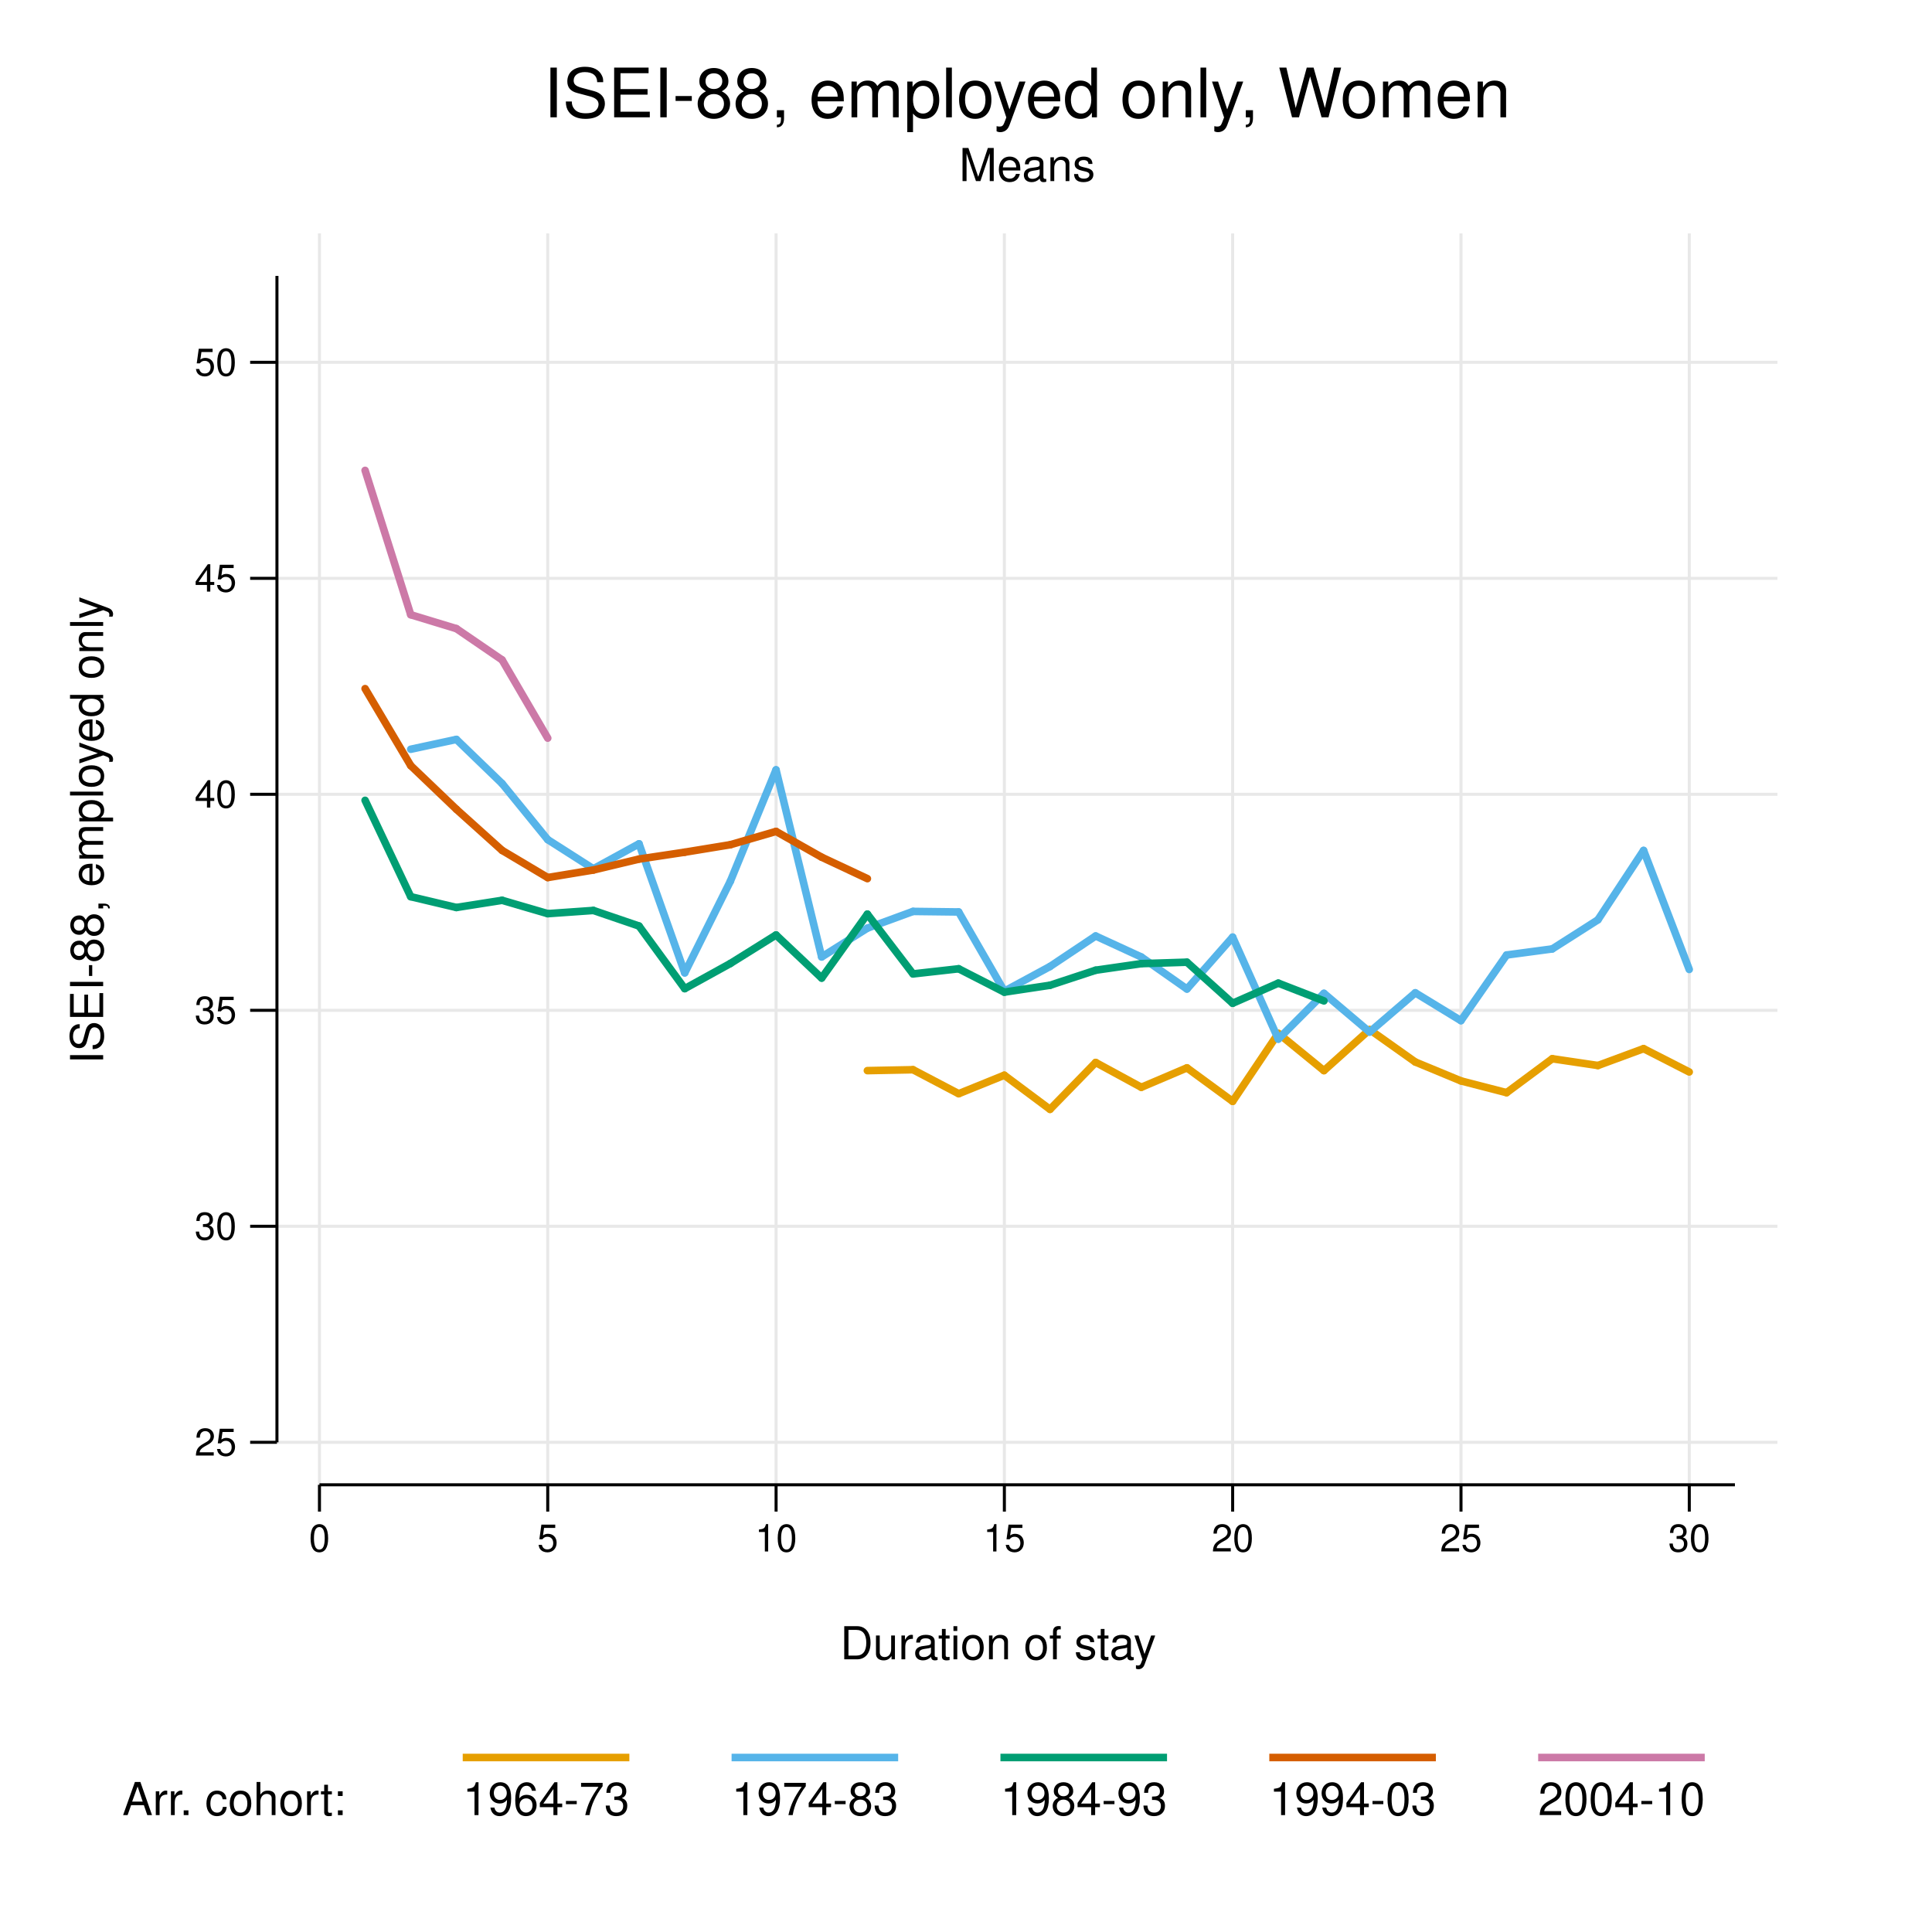
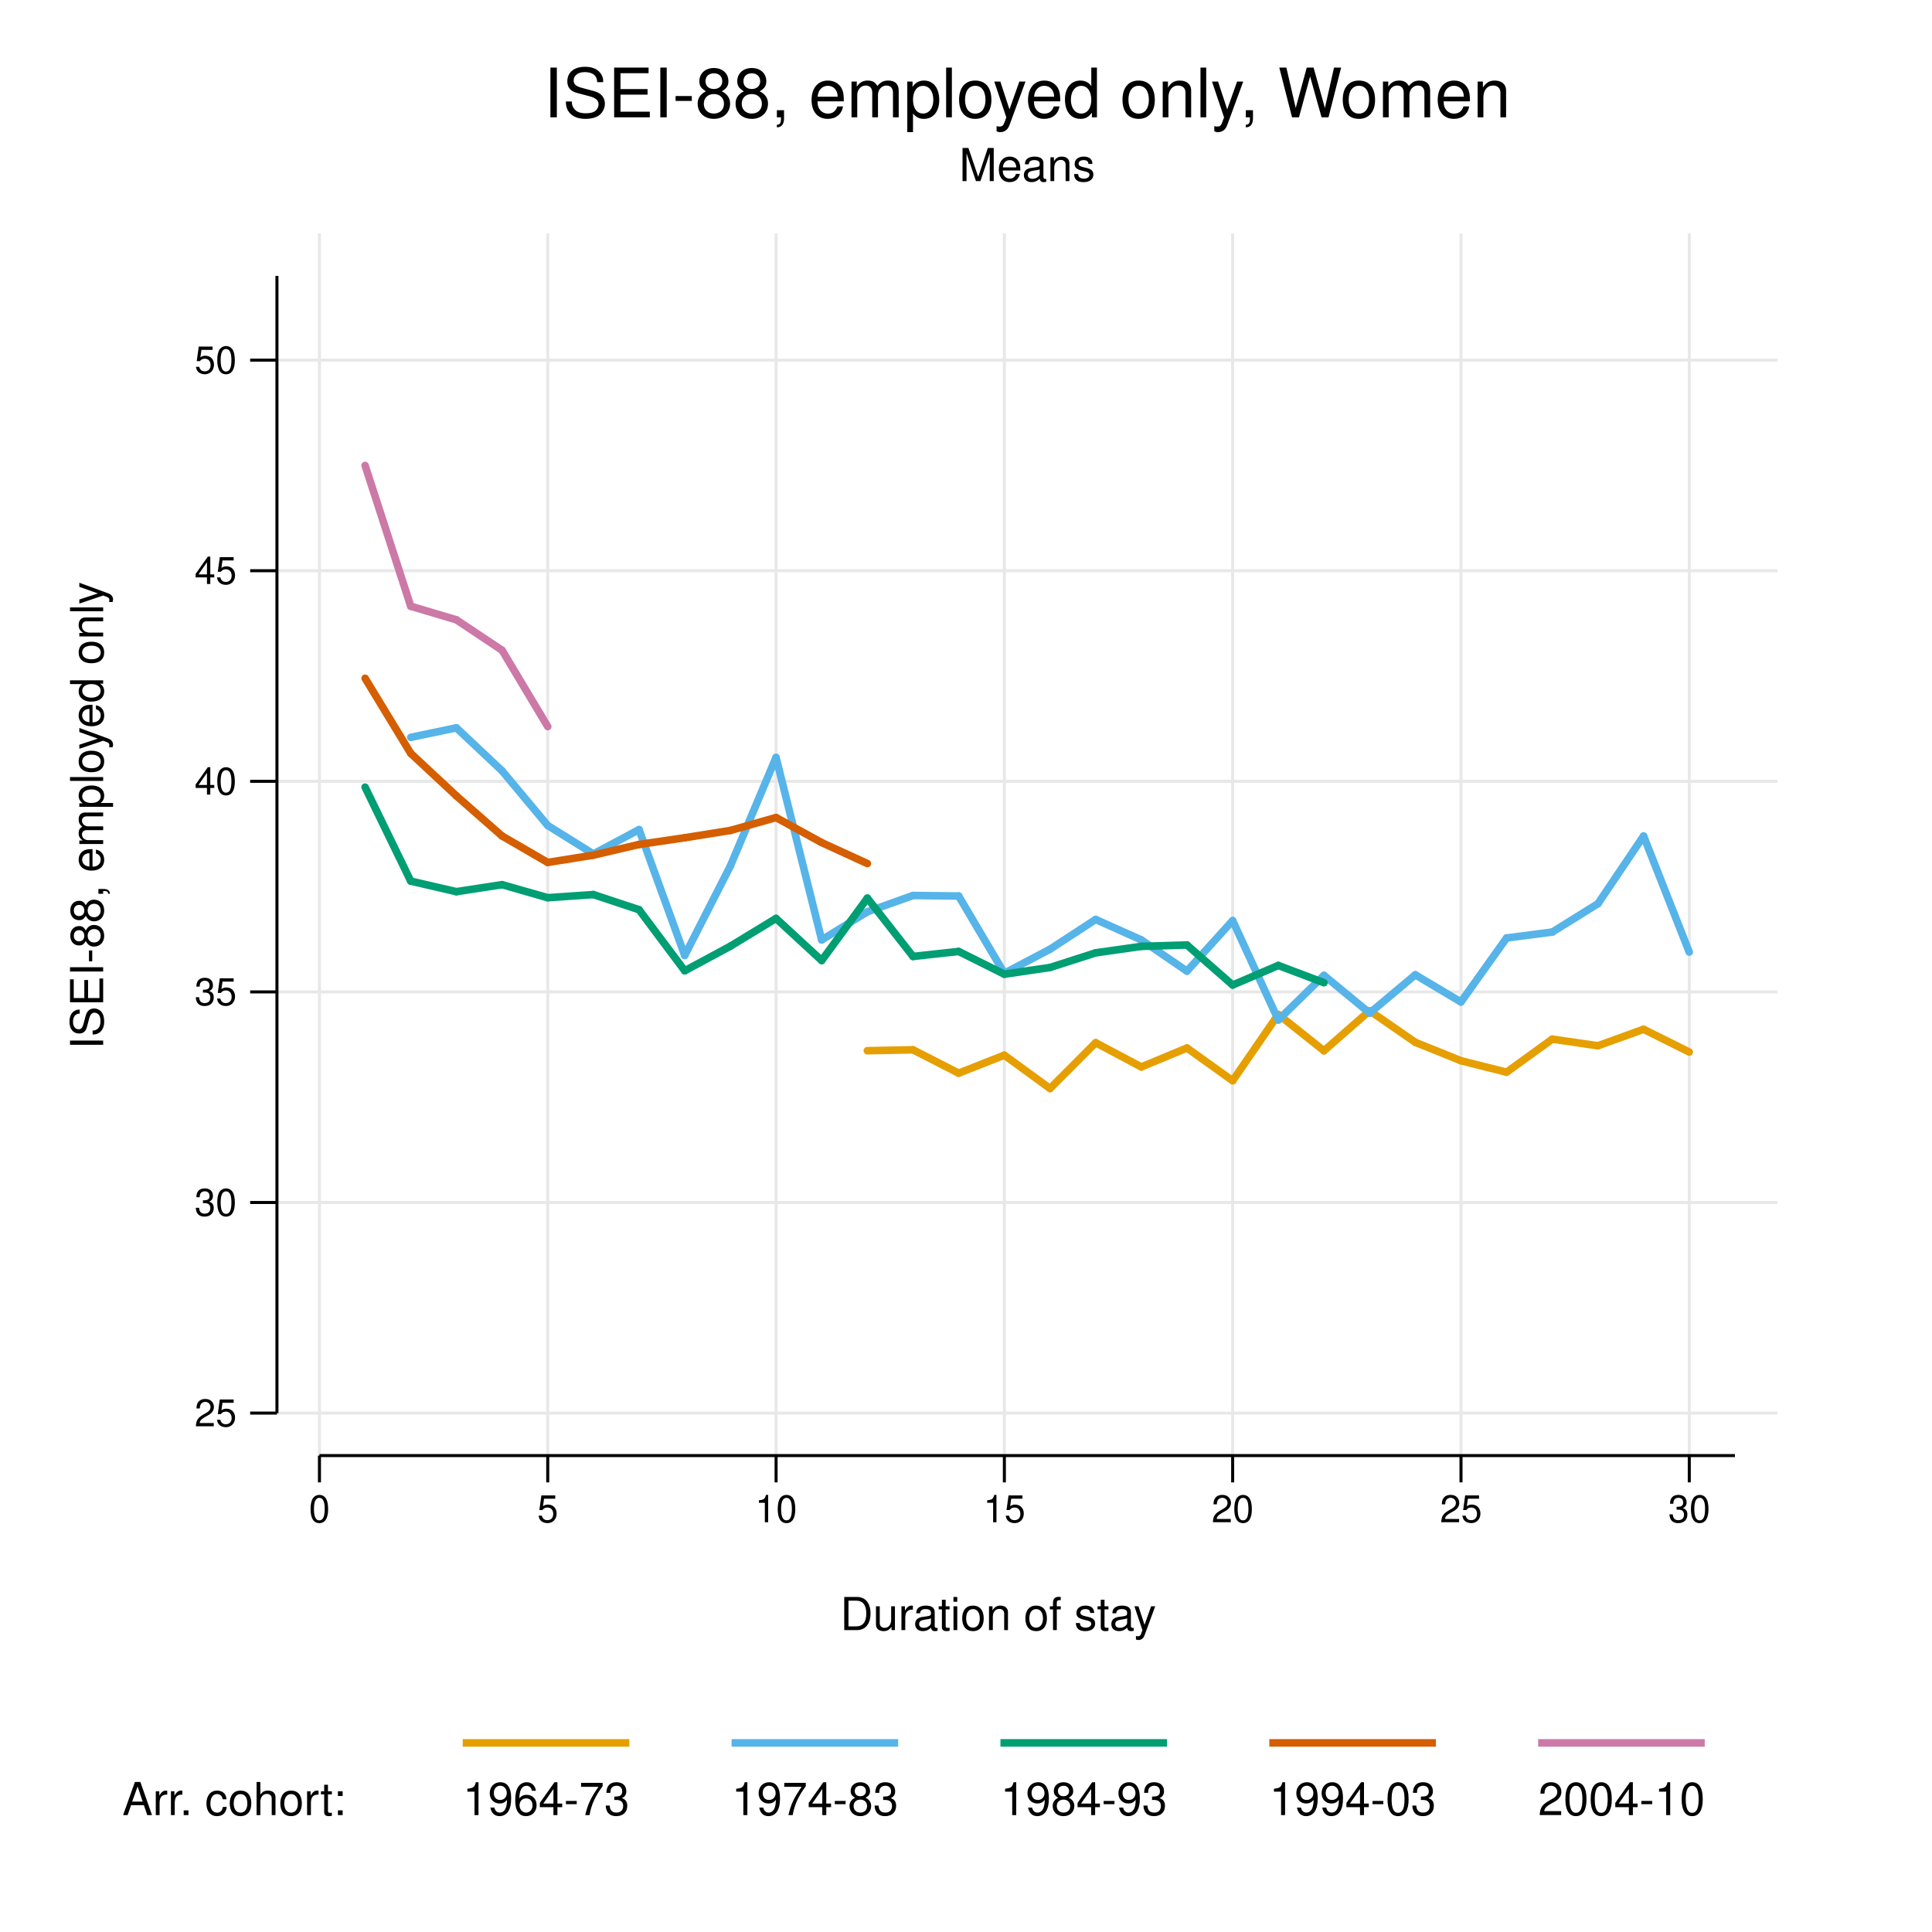
<svg xmlns="http://www.w3.org/2000/svg" version="1.1" width="3.54in" height="3.54in" viewBox="0 0 2551 2551">
  <rect x="0" y="0" width="2551" height="2551" style="fill:#FFFFFF;stroke:none" />
  <rect x="0.00" y="0.08" width="2551.00" height="2550.92" style="fill:#FFFFFF" />
  <rect x="2.55" y="2.63" width="2545.90" height="2545.82" style="fill:none;stroke:#FFFFFF;stroke-width:5.10" />
-   <line x1="365.68" y1="1904.40" x2="2346.91" y2="1904.40" style="stroke:#E8E8E8;stroke-width:4.00" />
-   <line x1="365.68" y1="1619.17" x2="2346.91" y2="1619.17" style="stroke:#E8E8E8;stroke-width:4.00" />
-   <line x1="365.68" y1="1334.01" x2="2346.91" y2="1334.01" style="stroke:#E8E8E8;stroke-width:4.00" />
-   <line x1="365.68" y1="1048.78" x2="2346.91" y2="1048.78" style="stroke:#E8E8E8;stroke-width:4.00" />
-   <line x1="365.68" y1="763.63" x2="2346.91" y2="763.63" style="stroke:#E8E8E8;stroke-width:4.00" />
-   <line x1="365.68" y1="478.39" x2="2346.91" y2="478.39" style="stroke:#E8E8E8;stroke-width:4.00" />
-   <line x1="421.81" y1="1960.52" x2="421.81" y2="308.19" style="stroke:#E8E8E8;stroke-width:4.00" />
-   <line x1="723.23" y1="1960.52" x2="723.23" y2="308.19" style="stroke:#E8E8E8;stroke-width:4.00" />
-   <line x1="1024.74" y1="1960.52" x2="1024.74" y2="308.19" style="stroke:#E8E8E8;stroke-width:4.00" />
-   <line x1="1326.16" y1="1960.52" x2="1326.16" y2="308.19" style="stroke:#E8E8E8;stroke-width:4.00" />
-   <line x1="1627.59" y1="1960.52" x2="1627.59" y2="308.19" style="stroke:#E8E8E8;stroke-width:4.00" />
-   <line x1="1929.09" y1="1960.52" x2="1929.09" y2="308.19" style="stroke:#E8E8E8;stroke-width:4.00" />
-   <line x1="2230.52" y1="1960.52" x2="2230.52" y2="308.19" style="stroke:#E8E8E8;stroke-width:4.00" />
-   <line x1="1145.28" y1="1413.65" x2="1205.54" y2="1412.46" stroke-linecap="round" style="stroke:#E69F00;stroke-width:10.00" />
-   <line x1="1205.54" y1="1412.46" x2="1265.81" y2="1444.11" stroke-linecap="round" style="stroke:#E69F00;stroke-width:10.00" />
-   <line x1="1265.81" y1="1444.11" x2="1326.08" y2="1419.71" stroke-linecap="round" style="stroke:#E69F00;stroke-width:10.00" />
-   <line x1="1326.08" y1="1419.71" x2="1386.43" y2="1464.75" stroke-linecap="round" style="stroke:#E69F00;stroke-width:10.00" />
-   <line x1="1386.43" y1="1464.75" x2="1446.70" y2="1402.89" stroke-linecap="round" style="stroke:#E69F00;stroke-width:10.00" />
-   <line x1="1446.70" y1="1402.89" x2="1506.97" y2="1435.65" stroke-linecap="round" style="stroke:#E69F00;stroke-width:10.00" />
-   <line x1="1506.97" y1="1435.65" x2="1567.24" y2="1409.99" stroke-linecap="round" style="stroke:#E69F00;stroke-width:10.00" />
-   <line x1="1567.24" y1="1409.99" x2="1627.59" y2="1454.23" stroke-linecap="round" style="stroke:#E69F00;stroke-width:10.00" />
-   <line x1="1627.59" y1="1454.23" x2="1687.86" y2="1364.47" stroke-linecap="round" style="stroke:#E69F00;stroke-width:10.00" />
-   <line x1="1687.86" y1="1364.47" x2="1748.13" y2="1413.65" stroke-linecap="round" style="stroke:#E69F00;stroke-width:10.00" />
-   <line x1="1748.13" y1="1413.65" x2="1808.48" y2="1359.52" stroke-linecap="round" style="stroke:#E69F00;stroke-width:10.00" />
-   <line x1="1808.48" y1="1359.52" x2="1868.75" y2="1402.25" stroke-linecap="round" style="stroke:#E69F00;stroke-width:10.00" />
-   <line x1="1868.75" y1="1402.25" x2="1929.01" y2="1427.20" stroke-linecap="round" style="stroke:#E69F00;stroke-width:10.00" />
-   <line x1="1929.01" y1="1427.20" x2="1989.28" y2="1442.75" stroke-linecap="round" style="stroke:#E69F00;stroke-width:10.00" />
-   <line x1="1989.28" y1="1442.75" x2="2049.63" y2="1397.95" stroke-linecap="round" style="stroke:#E69F00;stroke-width:10.00" />
-   <line x1="2049.63" y1="1397.95" x2="2109.90" y2="1406.88" stroke-linecap="round" style="stroke:#E69F00;stroke-width:10.00" />
-   <line x1="2109.90" y1="1406.88" x2="2170.17" y2="1384.63" stroke-linecap="round" style="stroke:#E69F00;stroke-width:10.00" />
-   <line x1="2170.17" y1="1384.63" x2="2230.44" y2="1415.41" stroke-linecap="round" style="stroke:#E69F00;stroke-width:10.00" />
-   <line x1="542.34" y1="989.31" x2="602.61" y2="976.32" stroke-linecap="round" style="stroke:#56B4E9;stroke-width:10.00" />
-   <line x1="602.61" y1="976.32" x2="662.96" y2="1034.59" stroke-linecap="round" style="stroke:#56B4E9;stroke-width:10.00" />
-   <line x1="662.96" y1="1034.59" x2="723.23" y2="1108.65" stroke-linecap="round" style="stroke:#56B4E9;stroke-width:10.00" />
-   <line x1="723.23" y1="1108.65" x2="783.50" y2="1147.15" stroke-linecap="round" style="stroke:#56B4E9;stroke-width:10.00" />
-   <line x1="783.50" y1="1147.15" x2="843.77" y2="1114.15" stroke-linecap="round" style="stroke:#56B4E9;stroke-width:10.00" />
-   <line x1="843.77" y1="1114.15" x2="904.12" y2="1284.59" stroke-linecap="round" style="stroke:#56B4E9;stroke-width:10.00" />
-   <line x1="904.12" y1="1284.59" x2="964.39" y2="1163.50" stroke-linecap="round" style="stroke:#56B4E9;stroke-width:10.00" />
-   <line x1="964.39" y1="1163.50" x2="1024.66" y2="1016.49" stroke-linecap="round" style="stroke:#56B4E9;stroke-width:10.00" />
-   <line x1="1024.66" y1="1016.49" x2="1084.93" y2="1263.54" stroke-linecap="round" style="stroke:#56B4E9;stroke-width:10.00" />
-   <line x1="1084.93" y1="1263.54" x2="1145.28" y2="1225.52" stroke-linecap="round" style="stroke:#56B4E9;stroke-width:10.00" />
-   <line x1="1145.28" y1="1225.52" x2="1205.54" y2="1203.43" stroke-linecap="round" style="stroke:#56B4E9;stroke-width:10.00" />
-   <line x1="1205.54" y1="1203.43" x2="1265.81" y2="1204.15" stroke-linecap="round" style="stroke:#56B4E9;stroke-width:10.00" />
-   <line x1="1265.81" y1="1204.15" x2="1326.08" y2="1308.74" stroke-linecap="round" style="stroke:#56B4E9;stroke-width:10.00" />
-   <line x1="1326.08" y1="1308.74" x2="1386.43" y2="1276.14" stroke-linecap="round" style="stroke:#56B4E9;stroke-width:10.00" />
-   <line x1="1386.43" y1="1276.14" x2="1446.70" y2="1235.88" stroke-linecap="round" style="stroke:#56B4E9;stroke-width:10.00" />
-   <line x1="1446.70" y1="1235.88" x2="1506.97" y2="1263.62" stroke-linecap="round" style="stroke:#56B4E9;stroke-width:10.00" />
-   <line x1="1506.97" y1="1263.62" x2="1567.24" y2="1305.87" stroke-linecap="round" style="stroke:#56B4E9;stroke-width:10.00" />
-   <line x1="1567.24" y1="1305.87" x2="1627.59" y2="1237.39" stroke-linecap="round" style="stroke:#56B4E9;stroke-width:10.00" />
-   <line x1="1627.59" y1="1237.39" x2="1687.86" y2="1372.04" stroke-linecap="round" style="stroke:#56B4E9;stroke-width:10.00" />
-   <line x1="1687.86" y1="1372.04" x2="1748.13" y2="1311.61" stroke-linecap="round" style="stroke:#56B4E9;stroke-width:10.00" />
-   <line x1="1748.13" y1="1311.61" x2="1808.48" y2="1362.71" stroke-linecap="round" style="stroke:#56B4E9;stroke-width:10.00" />
-   <line x1="1808.48" y1="1362.71" x2="1868.75" y2="1310.90" stroke-linecap="round" style="stroke:#56B4E9;stroke-width:10.00" />
-   <line x1="1868.75" y1="1310.90" x2="1929.01" y2="1347.65" stroke-linecap="round" style="stroke:#56B4E9;stroke-width:10.00" />
-   <line x1="1929.01" y1="1347.65" x2="1989.28" y2="1260.99" stroke-linecap="round" style="stroke:#56B4E9;stroke-width:10.00" />
-   <line x1="1989.28" y1="1260.99" x2="2049.63" y2="1252.94" stroke-linecap="round" style="stroke:#56B4E9;stroke-width:10.00" />
-   <line x1="2049.63" y1="1252.94" x2="2109.90" y2="1214.52" stroke-linecap="round" style="stroke:#56B4E9;stroke-width:10.00" />
-   <line x1="2109.90" y1="1214.52" x2="2170.17" y2="1122.92" stroke-linecap="round" style="stroke:#56B4E9;stroke-width:10.00" />
-   <line x1="2170.17" y1="1122.92" x2="2230.44" y2="1280.04" stroke-linecap="round" style="stroke:#56B4E9;stroke-width:10.00" />
-   <line x1="482.07" y1="1056.75" x2="542.34" y2="1183.98" stroke-linecap="round" style="stroke:#009E73;stroke-width:10.00" />
-   <line x1="542.34" y1="1183.98" x2="602.61" y2="1198.25" stroke-linecap="round" style="stroke:#009E73;stroke-width:10.00" />
-   <line x1="602.61" y1="1198.25" x2="662.96" y2="1188.77" stroke-linecap="round" style="stroke:#009E73;stroke-width:10.00" />
-   <line x1="662.96" y1="1188.77" x2="723.23" y2="1206.38" stroke-linecap="round" style="stroke:#009E73;stroke-width:10.00" />
-   <line x1="723.23" y1="1206.38" x2="783.50" y2="1202.16" stroke-linecap="round" style="stroke:#009E73;stroke-width:10.00" />
-   <line x1="783.50" y1="1202.16" x2="843.77" y2="1222.73" stroke-linecap="round" style="stroke:#009E73;stroke-width:10.00" />
-   <line x1="843.77" y1="1222.73" x2="904.12" y2="1305.39" stroke-linecap="round" style="stroke:#009E73;stroke-width:10.00" />
-   <line x1="904.12" y1="1305.39" x2="964.39" y2="1272.15" stroke-linecap="round" style="stroke:#009E73;stroke-width:10.00" />
-   <line x1="964.39" y1="1272.15" x2="1024.66" y2="1234.52" stroke-linecap="round" style="stroke:#009E73;stroke-width:10.00" />
-   <line x1="1024.66" y1="1234.52" x2="1084.93" y2="1291.44" stroke-linecap="round" style="stroke:#009E73;stroke-width:10.00" />
-   <line x1="1084.93" y1="1291.44" x2="1145.28" y2="1207.02" stroke-linecap="round" style="stroke:#009E73;stroke-width:10.00" />
-   <line x1="1145.28" y1="1207.02" x2="1205.54" y2="1285.94" stroke-linecap="round" style="stroke:#009E73;stroke-width:10.00" />
-   <line x1="1205.54" y1="1285.94" x2="1265.81" y2="1279.17" stroke-linecap="round" style="stroke:#009E73;stroke-width:10.00" />
-   <line x1="1265.81" y1="1279.17" x2="1326.08" y2="1310.02" stroke-linecap="round" style="stroke:#009E73;stroke-width:10.00" />
-   <line x1="1326.08" y1="1310.02" x2="1386.43" y2="1300.93" stroke-linecap="round" style="stroke:#009E73;stroke-width:10.00" />
-   <line x1="1386.43" y1="1300.93" x2="1446.70" y2="1281.08" stroke-linecap="round" style="stroke:#009E73;stroke-width:10.00" />
-   <line x1="1446.70" y1="1281.08" x2="1506.97" y2="1272.39" stroke-linecap="round" style="stroke:#009E73;stroke-width:10.00" />
-   <line x1="1506.97" y1="1272.39" x2="1567.24" y2="1270.48" stroke-linecap="round" style="stroke:#009E73;stroke-width:10.00" />
-   <line x1="1567.24" y1="1270.48" x2="1627.59" y2="1324.69" stroke-linecap="round" style="stroke:#009E73;stroke-width:10.00" />
-   <line x1="1627.59" y1="1324.69" x2="1687.86" y2="1298.14" stroke-linecap="round" style="stroke:#009E73;stroke-width:10.00" />
-   <line x1="1687.86" y1="1298.14" x2="1748.13" y2="1321.58" stroke-linecap="round" style="stroke:#009E73;stroke-width:10.00" />
-   <line x1="482.07" y1="909.27" x2="542.34" y2="1010.91" stroke-linecap="round" style="stroke:#D55E00;stroke-width:10.00" />
-   <line x1="542.34" y1="1010.91" x2="602.61" y2="1068.55" stroke-linecap="round" style="stroke:#D55E00;stroke-width:10.00" />
-   <line x1="602.61" y1="1068.55" x2="662.96" y2="1122.84" stroke-linecap="round" style="stroke:#D55E00;stroke-width:10.00" />
-   <line x1="662.96" y1="1122.84" x2="723.23" y2="1158.71" stroke-linecap="round" style="stroke:#D55E00;stroke-width:10.00" />
-   <line x1="723.23" y1="1158.71" x2="783.50" y2="1148.75" stroke-linecap="round" style="stroke:#D55E00;stroke-width:10.00" />
-   <line x1="783.50" y1="1148.75" x2="843.77" y2="1134.32" stroke-linecap="round" style="stroke:#D55E00;stroke-width:10.00" />
-   <line x1="843.77" y1="1134.32" x2="904.12" y2="1125.23" stroke-linecap="round" style="stroke:#D55E00;stroke-width:10.00" />
-   <line x1="904.12" y1="1125.23" x2="964.39" y2="1115.35" stroke-linecap="round" style="stroke:#D55E00;stroke-width:10.00" />
-   <line x1="964.39" y1="1115.35" x2="1024.66" y2="1097.81" stroke-linecap="round" style="stroke:#D55E00;stroke-width:10.00" />
-   <line x1="1024.66" y1="1097.81" x2="1084.93" y2="1131.85" stroke-linecap="round" style="stroke:#D55E00;stroke-width:10.00" />
-   <line x1="1084.93" y1="1131.85" x2="1145.28" y2="1160.15" stroke-linecap="round" style="stroke:#D55E00;stroke-width:10.00" />
-   <line x1="482.07" y1="621.09" x2="542.34" y2="811.70" stroke-linecap="round" style="stroke:#CC79A7;stroke-width:10.00" />
-   <line x1="542.34" y1="811.70" x2="602.61" y2="830.03" stroke-linecap="round" style="stroke:#CC79A7;stroke-width:10.00" />
-   <line x1="602.61" y1="830.03" x2="662.96" y2="871.33" stroke-linecap="round" style="stroke:#CC79A7;stroke-width:10.00" />
-   <line x1="662.96" y1="871.33" x2="723.23" y2="974.64" stroke-linecap="round" style="stroke:#CC79A7;stroke-width:10.00" />
-   <line x1="365.68" y1="1904.40" x2="330.29" y2="1904.40" style="stroke:#000000;stroke-width:4.00" />
-   <text x="312.51" y="1921.92" style="font-family:'Helvetica';font-size:49.99px;fill:#000000" text-anchor="end">25</text>
-   <line x1="365.68" y1="1619.17" x2="330.29" y2="1619.17" style="stroke:#000000;stroke-width:4.00" />
-   <text x="312.51" y="1636.68" style="font-family:'Helvetica';font-size:49.99px;fill:#000000" text-anchor="end">30</text>
-   <line x1="365.68" y1="1334.01" x2="330.29" y2="1334.01" style="stroke:#000000;stroke-width:4.00" />
-   <text x="312.51" y="1351.53" style="font-family:'Helvetica';font-size:49.99px;fill:#000000" text-anchor="end">35</text>
-   <line x1="365.68" y1="1048.78" x2="330.29" y2="1048.78" style="stroke:#000000;stroke-width:4.00" />
-   <text x="312.51" y="1066.29" style="font-family:'Helvetica';font-size:49.99px;fill:#000000" text-anchor="end">40</text>
-   <line x1="365.68" y1="763.63" x2="330.29" y2="763.63" style="stroke:#000000;stroke-width:4.00" />
-   <text x="312.51" y="781.14" style="font-family:'Helvetica';font-size:49.99px;fill:#000000" text-anchor="end">45</text>
-   <line x1="365.68" y1="478.39" x2="330.29" y2="478.39" style="stroke:#000000;stroke-width:4.00" />
-   <text x="312.51" y="495.91" style="font-family:'Helvetica';font-size:49.99px;fill:#000000" text-anchor="end">50</text>
-   <line x1="365.68" y1="1904.40" x2="365.68" y2="364.31" style="stroke:#000000;stroke-width:4.00" />
-   <text x="136.21" y="1096.13" style="font-family:'Helvetica';font-size:60.03px;fill:#000000" transform="rotate(-90 136.21,1096.13)" text-anchor="middle">ISEI-88, employed only</text>
-   <line x1="421.81" y1="1960.52" x2="421.81" y2="1995.92" style="stroke:#000000;stroke-width:4.00" />
-   <text x="421.81" y="2048.56" style="font-family:'Helvetica';font-size:49.99px;fill:#000000" text-anchor="middle">0</text>
-   <line x1="723.23" y1="1960.52" x2="723.23" y2="1995.92" style="stroke:#000000;stroke-width:4.00" />
-   <text x="723.23" y="2048.56" style="font-family:'Helvetica';font-size:49.99px;fill:#000000" text-anchor="middle">5</text>
-   <line x1="1024.74" y1="1960.52" x2="1024.74" y2="1995.92" style="stroke:#000000;stroke-width:4.00" />
-   <text x="1024.74" y="2048.56" style="font-family:'Helvetica';font-size:49.99px;fill:#000000" text-anchor="middle">10</text>
-   <line x1="1326.16" y1="1960.52" x2="1326.16" y2="1995.92" style="stroke:#000000;stroke-width:4.00" />
-   <text x="1326.16" y="2048.56" style="font-family:'Helvetica';font-size:49.99px;fill:#000000" text-anchor="middle">15</text>
-   <line x1="1627.59" y1="1960.52" x2="1627.59" y2="1995.92" style="stroke:#000000;stroke-width:4.00" />
-   <text x="1627.59" y="2048.56" style="font-family:'Helvetica';font-size:49.99px;fill:#000000" text-anchor="middle">20</text>
-   <line x1="1929.09" y1="1960.52" x2="1929.09" y2="1995.92" style="stroke:#000000;stroke-width:4.00" />
-   <text x="1929.09" y="2048.56" style="font-family:'Helvetica';font-size:49.99px;fill:#000000" text-anchor="middle">25</text>
-   <line x1="2230.52" y1="1960.52" x2="2230.52" y2="1995.92" style="stroke:#000000;stroke-width:4.00" />
-   <text x="2230.52" y="2048.56" style="font-family:'Helvetica';font-size:49.99px;fill:#000000" text-anchor="middle">30</text>
-   <line x1="421.81" y1="1960.52" x2="2290.79" y2="1960.52" style="stroke:#000000;stroke-width:4.00" />
-   <text x="1318.03" y="2190.96" style="font-family:'Helvetica';font-size:60.03px;fill:#000000" text-anchor="middle">Duration of stay</text>
+   <line x1="365.68" y1="1865.82" x2="2346.91" y2="1865.82" style="stroke:#E8E8E8;stroke-width:4.00" />
+   <line x1="365.68" y1="1587.76" x2="2346.91" y2="1587.76" style="stroke:#E8E8E8;stroke-width:4.00" />
+   <line x1="365.68" y1="1309.70" x2="2346.91" y2="1309.70" style="stroke:#E8E8E8;stroke-width:4.00" />
+   <line x1="365.68" y1="1031.64" x2="2346.91" y2="1031.64" style="stroke:#E8E8E8;stroke-width:4.00" />
+   <line x1="365.68" y1="753.58" x2="2346.91" y2="753.58" style="stroke:#E8E8E8;stroke-width:4.00" />
+   <line x1="365.68" y1="475.52" x2="2346.91" y2="475.52" style="stroke:#E8E8E8;stroke-width:4.00" />
+   <line x1="421.81" y1="1921.94" x2="421.81" y2="308.19" style="stroke:#E8E8E8;stroke-width:4.00" />
+   <line x1="723.23" y1="1921.94" x2="723.23" y2="308.19" style="stroke:#E8E8E8;stroke-width:4.00" />
+   <line x1="1024.74" y1="1921.94" x2="1024.74" y2="308.19" style="stroke:#E8E8E8;stroke-width:4.00" />
+   <line x1="1326.16" y1="1921.94" x2="1326.16" y2="308.19" style="stroke:#E8E8E8;stroke-width:4.00" />
+   <line x1="1627.59" y1="1921.94" x2="1627.59" y2="308.19" style="stroke:#E8E8E8;stroke-width:4.00" />
+   <line x1="1929.09" y1="1921.94" x2="1929.09" y2="308.19" style="stroke:#E8E8E8;stroke-width:4.00" />
+   <line x1="2230.52" y1="1921.94" x2="2230.52" y2="308.19" style="stroke:#E8E8E8;stroke-width:4.00" />
+   <line x1="1145.28" y1="1387.35" x2="1205.54" y2="1386.15" stroke-linecap="round" style="stroke:#E69F00;stroke-width:10.00" />
+   <line x1="1205.54" y1="1386.15" x2="1265.81" y2="1417.00" stroke-linecap="round" style="stroke:#E69F00;stroke-width:10.00" />
+   <line x1="1265.81" y1="1417.00" x2="1326.08" y2="1393.24" stroke-linecap="round" style="stroke:#E69F00;stroke-width:10.00" />
+   <line x1="1326.08" y1="1393.24" x2="1386.43" y2="1437.25" stroke-linecap="round" style="stroke:#E69F00;stroke-width:10.00" />
+   <line x1="1386.43" y1="1437.25" x2="1446.70" y2="1376.82" stroke-linecap="round" style="stroke:#E69F00;stroke-width:10.00" />
+   <line x1="1446.70" y1="1376.82" x2="1506.97" y2="1408.79" stroke-linecap="round" style="stroke:#E69F00;stroke-width:10.00" />
+   <line x1="1506.97" y1="1408.79" x2="1567.24" y2="1383.76" stroke-linecap="round" style="stroke:#E69F00;stroke-width:10.00" />
+   <line x1="1567.24" y1="1383.76" x2="1627.59" y2="1426.97" stroke-linecap="round" style="stroke:#E69F00;stroke-width:10.00" />
+   <line x1="1627.59" y1="1426.97" x2="1687.86" y2="1339.43" stroke-linecap="round" style="stroke:#E69F00;stroke-width:10.00" />
+   <line x1="1687.86" y1="1339.43" x2="1748.13" y2="1387.43" stroke-linecap="round" style="stroke:#E69F00;stroke-width:10.00" />
+   <line x1="1748.13" y1="1387.43" x2="1808.48" y2="1334.57" stroke-linecap="round" style="stroke:#E69F00;stroke-width:10.00" />
+   <line x1="1808.48" y1="1334.57" x2="1868.75" y2="1376.26" stroke-linecap="round" style="stroke:#E69F00;stroke-width:10.00" />
+   <line x1="1868.75" y1="1376.26" x2="1929.01" y2="1400.58" stroke-linecap="round" style="stroke:#E69F00;stroke-width:10.00" />
+   <line x1="1929.01" y1="1400.58" x2="1989.28" y2="1415.73" stroke-linecap="round" style="stroke:#E69F00;stroke-width:10.00" />
+   <line x1="1989.28" y1="1415.73" x2="2049.63" y2="1372.04" stroke-linecap="round" style="stroke:#E69F00;stroke-width:10.00" />
+   <line x1="2049.63" y1="1372.04" x2="2109.90" y2="1380.81" stroke-linecap="round" style="stroke:#E69F00;stroke-width:10.00" />
+   <line x1="2109.90" y1="1380.81" x2="2170.17" y2="1359.05" stroke-linecap="round" style="stroke:#E69F00;stroke-width:10.00" />
+   <line x1="2170.17" y1="1359.05" x2="2230.44" y2="1389.10" stroke-linecap="round" style="stroke:#E69F00;stroke-width:10.00" />
+   <line x1="542.34" y1="973.61" x2="602.61" y2="961.01" stroke-linecap="round" style="stroke:#56B4E9;stroke-width:10.00" />
+   <line x1="602.61" y1="961.01" x2="662.96" y2="1017.85" stroke-linecap="round" style="stroke:#56B4E9;stroke-width:10.00" />
+   <line x1="662.96" y1="1017.85" x2="723.23" y2="1089.99" stroke-linecap="round" style="stroke:#56B4E9;stroke-width:10.00" />
+   <line x1="723.23" y1="1089.99" x2="783.50" y2="1127.54" stroke-linecap="round" style="stroke:#56B4E9;stroke-width:10.00" />
+   <line x1="783.50" y1="1127.54" x2="843.77" y2="1095.42" stroke-linecap="round" style="stroke:#56B4E9;stroke-width:10.00" />
+   <line x1="843.77" y1="1095.42" x2="904.12" y2="1261.55" stroke-linecap="round" style="stroke:#56B4E9;stroke-width:10.00" />
+   <line x1="904.12" y1="1261.55" x2="964.39" y2="1143.41" stroke-linecap="round" style="stroke:#56B4E9;stroke-width:10.00" />
+   <line x1="964.39" y1="1143.41" x2="1024.66" y2="1000.15" stroke-linecap="round" style="stroke:#56B4E9;stroke-width:10.00" />
+   <line x1="1024.66" y1="1000.15" x2="1084.93" y2="1241.06" stroke-linecap="round" style="stroke:#56B4E9;stroke-width:10.00" />
+   <line x1="1084.93" y1="1241.06" x2="1145.28" y2="1203.91" stroke-linecap="round" style="stroke:#56B4E9;stroke-width:10.00" />
+   <line x1="1145.28" y1="1203.91" x2="1205.54" y2="1182.39" stroke-linecap="round" style="stroke:#56B4E9;stroke-width:10.00" />
+   <line x1="1205.54" y1="1182.39" x2="1265.81" y2="1183.11" stroke-linecap="round" style="stroke:#56B4E9;stroke-width:10.00" />
+   <line x1="1265.81" y1="1183.11" x2="1326.08" y2="1285.07" stroke-linecap="round" style="stroke:#56B4E9;stroke-width:10.00" />
+   <line x1="1326.08" y1="1285.07" x2="1386.43" y2="1253.34" stroke-linecap="round" style="stroke:#56B4E9;stroke-width:10.00" />
+   <line x1="1386.43" y1="1253.34" x2="1446.70" y2="1214.04" stroke-linecap="round" style="stroke:#56B4E9;stroke-width:10.00" />
+   <line x1="1446.70" y1="1214.04" x2="1506.97" y2="1241.06" stroke-linecap="round" style="stroke:#56B4E9;stroke-width:10.00" />
+   <line x1="1506.97" y1="1241.06" x2="1567.24" y2="1282.28" stroke-linecap="round" style="stroke:#56B4E9;stroke-width:10.00" />
+   <line x1="1567.24" y1="1282.28" x2="1627.59" y2="1215.55" stroke-linecap="round" style="stroke:#56B4E9;stroke-width:10.00" />
+   <line x1="1627.59" y1="1215.55" x2="1687.86" y2="1346.77" stroke-linecap="round" style="stroke:#56B4E9;stroke-width:10.00" />
+   <line x1="1687.86" y1="1346.77" x2="1748.13" y2="1287.86" stroke-linecap="round" style="stroke:#56B4E9;stroke-width:10.00" />
+   <line x1="1748.13" y1="1287.86" x2="1808.48" y2="1337.68" stroke-linecap="round" style="stroke:#56B4E9;stroke-width:10.00" />
+   <line x1="1808.48" y1="1337.68" x2="1868.75" y2="1287.14" stroke-linecap="round" style="stroke:#56B4E9;stroke-width:10.00" />
+   <line x1="1868.75" y1="1287.14" x2="1929.01" y2="1323.01" stroke-linecap="round" style="stroke:#56B4E9;stroke-width:10.00" />
+   <line x1="1929.01" y1="1323.01" x2="1989.28" y2="1238.51" stroke-linecap="round" style="stroke:#56B4E9;stroke-width:10.00" />
+   <line x1="1989.28" y1="1238.51" x2="2049.63" y2="1230.70" stroke-linecap="round" style="stroke:#56B4E9;stroke-width:10.00" />
+   <line x1="2049.63" y1="1230.70" x2="2109.90" y2="1193.23" stroke-linecap="round" style="stroke:#56B4E9;stroke-width:10.00" />
+   <line x1="2109.90" y1="1193.23" x2="2170.17" y2="1103.87" stroke-linecap="round" style="stroke:#56B4E9;stroke-width:10.00" />
+   <line x1="2170.17" y1="1103.87" x2="2230.44" y2="1257.08" stroke-linecap="round" style="stroke:#56B4E9;stroke-width:10.00" />
+   <line x1="482.07" y1="1039.37" x2="542.34" y2="1163.42" stroke-linecap="round" style="stroke:#009E73;stroke-width:10.00" />
+   <line x1="542.34" y1="1163.42" x2="602.61" y2="1177.37" stroke-linecap="round" style="stroke:#009E73;stroke-width:10.00" />
+   <line x1="602.61" y1="1177.37" x2="662.96" y2="1168.12" stroke-linecap="round" style="stroke:#009E73;stroke-width:10.00" />
+   <line x1="662.96" y1="1168.12" x2="723.23" y2="1185.34" stroke-linecap="round" style="stroke:#009E73;stroke-width:10.00" />
+   <line x1="723.23" y1="1185.34" x2="783.50" y2="1181.19" stroke-linecap="round" style="stroke:#009E73;stroke-width:10.00" />
+   <line x1="783.50" y1="1181.19" x2="843.77" y2="1201.20" stroke-linecap="round" style="stroke:#009E73;stroke-width:10.00" />
+   <line x1="843.77" y1="1201.20" x2="904.12" y2="1281.80" stroke-linecap="round" style="stroke:#009E73;stroke-width:10.00" />
+   <line x1="904.12" y1="1281.80" x2="964.39" y2="1249.35" stroke-linecap="round" style="stroke:#009E73;stroke-width:10.00" />
+   <line x1="964.39" y1="1249.35" x2="1024.66" y2="1212.68" stroke-linecap="round" style="stroke:#009E73;stroke-width:10.00" />
+   <line x1="1024.66" y1="1212.68" x2="1084.93" y2="1268.25" stroke-linecap="round" style="stroke:#009E73;stroke-width:10.00" />
+   <line x1="1084.93" y1="1268.25" x2="1145.28" y2="1185.90" stroke-linecap="round" style="stroke:#009E73;stroke-width:10.00" />
+   <line x1="1145.28" y1="1185.90" x2="1205.54" y2="1262.90" stroke-linecap="round" style="stroke:#009E73;stroke-width:10.00" />
+   <line x1="1205.54" y1="1262.90" x2="1265.81" y2="1256.29" stroke-linecap="round" style="stroke:#009E73;stroke-width:10.00" />
+   <line x1="1265.81" y1="1256.29" x2="1326.08" y2="1286.34" stroke-linecap="round" style="stroke:#009E73;stroke-width:10.00" />
+   <line x1="1326.08" y1="1286.34" x2="1386.43" y2="1277.49" stroke-linecap="round" style="stroke:#009E73;stroke-width:10.00" />
+   <line x1="1386.43" y1="1277.49" x2="1446.70" y2="1258.12" stroke-linecap="round" style="stroke:#009E73;stroke-width:10.00" />
+   <line x1="1446.70" y1="1258.12" x2="1506.97" y2="1249.59" stroke-linecap="round" style="stroke:#009E73;stroke-width:10.00" />
+   <line x1="1506.97" y1="1249.59" x2="1567.24" y2="1247.76" stroke-linecap="round" style="stroke:#009E73;stroke-width:10.00" />
+   <line x1="1567.24" y1="1247.76" x2="1627.59" y2="1300.61" stroke-linecap="round" style="stroke:#009E73;stroke-width:10.00" />
+   <line x1="1627.59" y1="1300.61" x2="1687.86" y2="1274.78" stroke-linecap="round" style="stroke:#009E73;stroke-width:10.00" />
+   <line x1="1687.86" y1="1274.78" x2="1748.13" y2="1297.58" stroke-linecap="round" style="stroke:#009E73;stroke-width:10.00" />
+   <line x1="482.07" y1="895.56" x2="542.34" y2="994.73" stroke-linecap="round" style="stroke:#D55E00;stroke-width:10.00" />
+   <line x1="542.34" y1="994.73" x2="602.61" y2="1050.85" stroke-linecap="round" style="stroke:#D55E00;stroke-width:10.00" />
+   <line x1="602.61" y1="1050.85" x2="662.96" y2="1103.87" stroke-linecap="round" style="stroke:#D55E00;stroke-width:10.00" />
+   <line x1="662.96" y1="1103.87" x2="723.23" y2="1138.78" stroke-linecap="round" style="stroke:#D55E00;stroke-width:10.00" />
+   <line x1="723.23" y1="1138.78" x2="783.50" y2="1129.14" stroke-linecap="round" style="stroke:#D55E00;stroke-width:10.00" />
+   <line x1="783.50" y1="1129.14" x2="843.77" y2="1115.03" stroke-linecap="round" style="stroke:#D55E00;stroke-width:10.00" />
+   <line x1="843.77" y1="1115.03" x2="904.12" y2="1106.18" stroke-linecap="round" style="stroke:#D55E00;stroke-width:10.00" />
+   <line x1="904.12" y1="1106.18" x2="964.39" y2="1096.53" stroke-linecap="round" style="stroke:#D55E00;stroke-width:10.00" />
+   <line x1="964.39" y1="1096.53" x2="1024.66" y2="1079.47" stroke-linecap="round" style="stroke:#D55E00;stroke-width:10.00" />
+   <line x1="1024.66" y1="1079.47" x2="1084.93" y2="1112.55" stroke-linecap="round" style="stroke:#D55E00;stroke-width:10.00" />
+   <line x1="1084.93" y1="1112.55" x2="1145.28" y2="1140.22" stroke-linecap="round" style="stroke:#D55E00;stroke-width:10.00" />
+   <line x1="482.07" y1="614.63" x2="542.34" y2="800.46" stroke-linecap="round" style="stroke:#CC79A7;stroke-width:10.00" />
+   <line x1="542.34" y1="800.46" x2="602.61" y2="818.39" stroke-linecap="round" style="stroke:#CC79A7;stroke-width:10.00" />
+   <line x1="602.61" y1="818.39" x2="662.96" y2="858.65" stroke-linecap="round" style="stroke:#CC79A7;stroke-width:10.00" />
+   <line x1="662.96" y1="858.65" x2="723.23" y2="959.34" stroke-linecap="round" style="stroke:#CC79A7;stroke-width:10.00" />
+   <line x1="365.68" y1="1865.82" x2="330.29" y2="1865.82" style="stroke:#000000;stroke-width:4.00" />
+   <text x="312.51" y="1883.33" style="font-family:'Helvetica';font-size:49.99px;fill:#000000" text-anchor="end">25</text>
+   <line x1="365.68" y1="1587.76" x2="330.29" y2="1587.76" style="stroke:#000000;stroke-width:4.00" />
+   <text x="312.51" y="1605.27" style="font-family:'Helvetica';font-size:49.99px;fill:#000000" text-anchor="end">30</text>
+   <line x1="365.68" y1="1309.70" x2="330.29" y2="1309.70" style="stroke:#000000;stroke-width:4.00" />
+   <text x="312.51" y="1327.21" style="font-family:'Helvetica';font-size:49.99px;fill:#000000" text-anchor="end">35</text>
+   <line x1="365.68" y1="1031.64" x2="330.29" y2="1031.64" style="stroke:#000000;stroke-width:4.00" />
+   <text x="312.51" y="1049.15" style="font-family:'Helvetica';font-size:49.99px;fill:#000000" text-anchor="end">40</text>
+   <line x1="365.68" y1="753.58" x2="330.29" y2="753.58" style="stroke:#000000;stroke-width:4.00" />
+   <text x="312.51" y="771.10" style="font-family:'Helvetica';font-size:49.99px;fill:#000000" text-anchor="end">45</text>
+   <line x1="365.68" y1="475.52" x2="330.29" y2="475.52" style="stroke:#000000;stroke-width:4.00" />
+   <text x="312.51" y="493.04" style="font-family:'Helvetica';font-size:49.99px;fill:#000000" text-anchor="end">50</text>
+   <line x1="365.68" y1="1865.82" x2="365.68" y2="364.31" style="stroke:#000000;stroke-width:4.00" />
+   <text x="136.21" y="1076.84" style="font-family:'Helvetica';font-size:60.03px;fill:#000000" transform="rotate(-90 136.21,1076.84)" text-anchor="middle">ISEI-88, employed only</text>
+   <line x1="421.81" y1="1921.94" x2="421.81" y2="1957.33" style="stroke:#000000;stroke-width:4.00" />
+   <text x="421.81" y="2009.98" style="font-family:'Helvetica';font-size:49.99px;fill:#000000" text-anchor="middle">0</text>
+   <line x1="723.23" y1="1921.94" x2="723.23" y2="1957.33" style="stroke:#000000;stroke-width:4.00" />
+   <text x="723.23" y="2009.98" style="font-family:'Helvetica';font-size:49.99px;fill:#000000" text-anchor="middle">5</text>
+   <line x1="1024.74" y1="1921.94" x2="1024.74" y2="1957.33" style="stroke:#000000;stroke-width:4.00" />
+   <text x="1024.74" y="2009.98" style="font-family:'Helvetica';font-size:49.99px;fill:#000000" text-anchor="middle">10</text>
+   <line x1="1326.16" y1="1921.94" x2="1326.16" y2="1957.33" style="stroke:#000000;stroke-width:4.00" />
+   <text x="1326.16" y="2009.98" style="font-family:'Helvetica';font-size:49.99px;fill:#000000" text-anchor="middle">15</text>
+   <line x1="1627.59" y1="1921.94" x2="1627.59" y2="1957.33" style="stroke:#000000;stroke-width:4.00" />
+   <text x="1627.59" y="2009.98" style="font-family:'Helvetica';font-size:49.99px;fill:#000000" text-anchor="middle">20</text>
+   <line x1="1929.09" y1="1921.94" x2="1929.09" y2="1957.33" style="stroke:#000000;stroke-width:4.00" />
+   <text x="1929.09" y="2009.98" style="font-family:'Helvetica';font-size:49.99px;fill:#000000" text-anchor="middle">25</text>
+   <line x1="2230.52" y1="1921.94" x2="2230.52" y2="1957.33" style="stroke:#000000;stroke-width:4.00" />
+   <text x="2230.52" y="2009.98" style="font-family:'Helvetica';font-size:49.99px;fill:#000000" text-anchor="middle">30</text>
+   <line x1="421.81" y1="1921.94" x2="2290.79" y2="1921.94" style="stroke:#000000;stroke-width:4.00" />
+   <text x="1318.03" y="2152.37" style="font-family:'Helvetica';font-size:60.03px;fill:#000000" text-anchor="middle">Duration of stay</text>
  <text x="161.52" y="2396.65" style="font-family:'Helvetica';font-size:60.03px;fill:#000000">Arr. cohort: </text>
  <text x="610.98" y="2396.65" style="font-family:'Helvetica';font-size:60.03px;fill:#000000">1964-73</text>
  <text x="965.98" y="2396.65" style="font-family:'Helvetica';font-size:60.03px;fill:#000000">1974-83</text>
  <text x="1320.98" y="2396.65" style="font-family:'Helvetica';font-size:60.03px;fill:#000000">1984-93</text>
  <text x="1675.98" y="2396.65" style="font-family:'Helvetica';font-size:60.03px;fill:#000000">1994-03</text>
  <text x="2030.98" y="2396.65" style="font-family:'Helvetica';font-size:60.03px;fill:#000000">2004-10</text>
-   <line x1="610.98" y1="2320.61" x2="831.01" y2="2320.61" style="stroke:#E69F00;stroke-width:10.00" />
-   <line x1="965.98" y1="2320.61" x2="1185.93" y2="2320.61" style="stroke:#56B4E9;stroke-width:10.00" />
-   <line x1="1320.98" y1="2320.61" x2="1540.93" y2="2320.61" style="stroke:#009E73;stroke-width:10.00" />
-   <line x1="1675.98" y1="2320.61" x2="1895.93" y2="2320.61" style="stroke:#D55E00;stroke-width:10.00" />
-   <line x1="2030.98" y1="2320.61" x2="2250.93" y2="2320.61" style="stroke:#CC79A7;stroke-width:10.00" />
+   <line x1="610.98" y1="2301.32" x2="831.01" y2="2301.32" style="stroke:#E69F00;stroke-width:10.00" />
+   <line x1="965.98" y1="2301.32" x2="1185.93" y2="2301.32" style="stroke:#56B4E9;stroke-width:10.00" />
+   <line x1="1320.98" y1="2301.32" x2="1540.93" y2="2301.32" style="stroke:#009E73;stroke-width:10.00" />
+   <line x1="1675.98" y1="2301.32" x2="1895.93" y2="2301.32" style="stroke:#D55E00;stroke-width:10.00" />
+   <line x1="2030.98" y1="2301.32" x2="2250.93" y2="2301.32" style="stroke:#CC79A7;stroke-width:10.00" />
  <text x="1356.30" y="239.12" style="font-family:'Helvetica';font-size:60.03px;fill:#000000" text-anchor="middle">Means</text>
  <text x="1356.30" y="154.88" style="font-family:'Helvetica';font-size:90.01px;fill:#000000" text-anchor="middle">ISEI-88, employed only, Women</text>
</svg>
